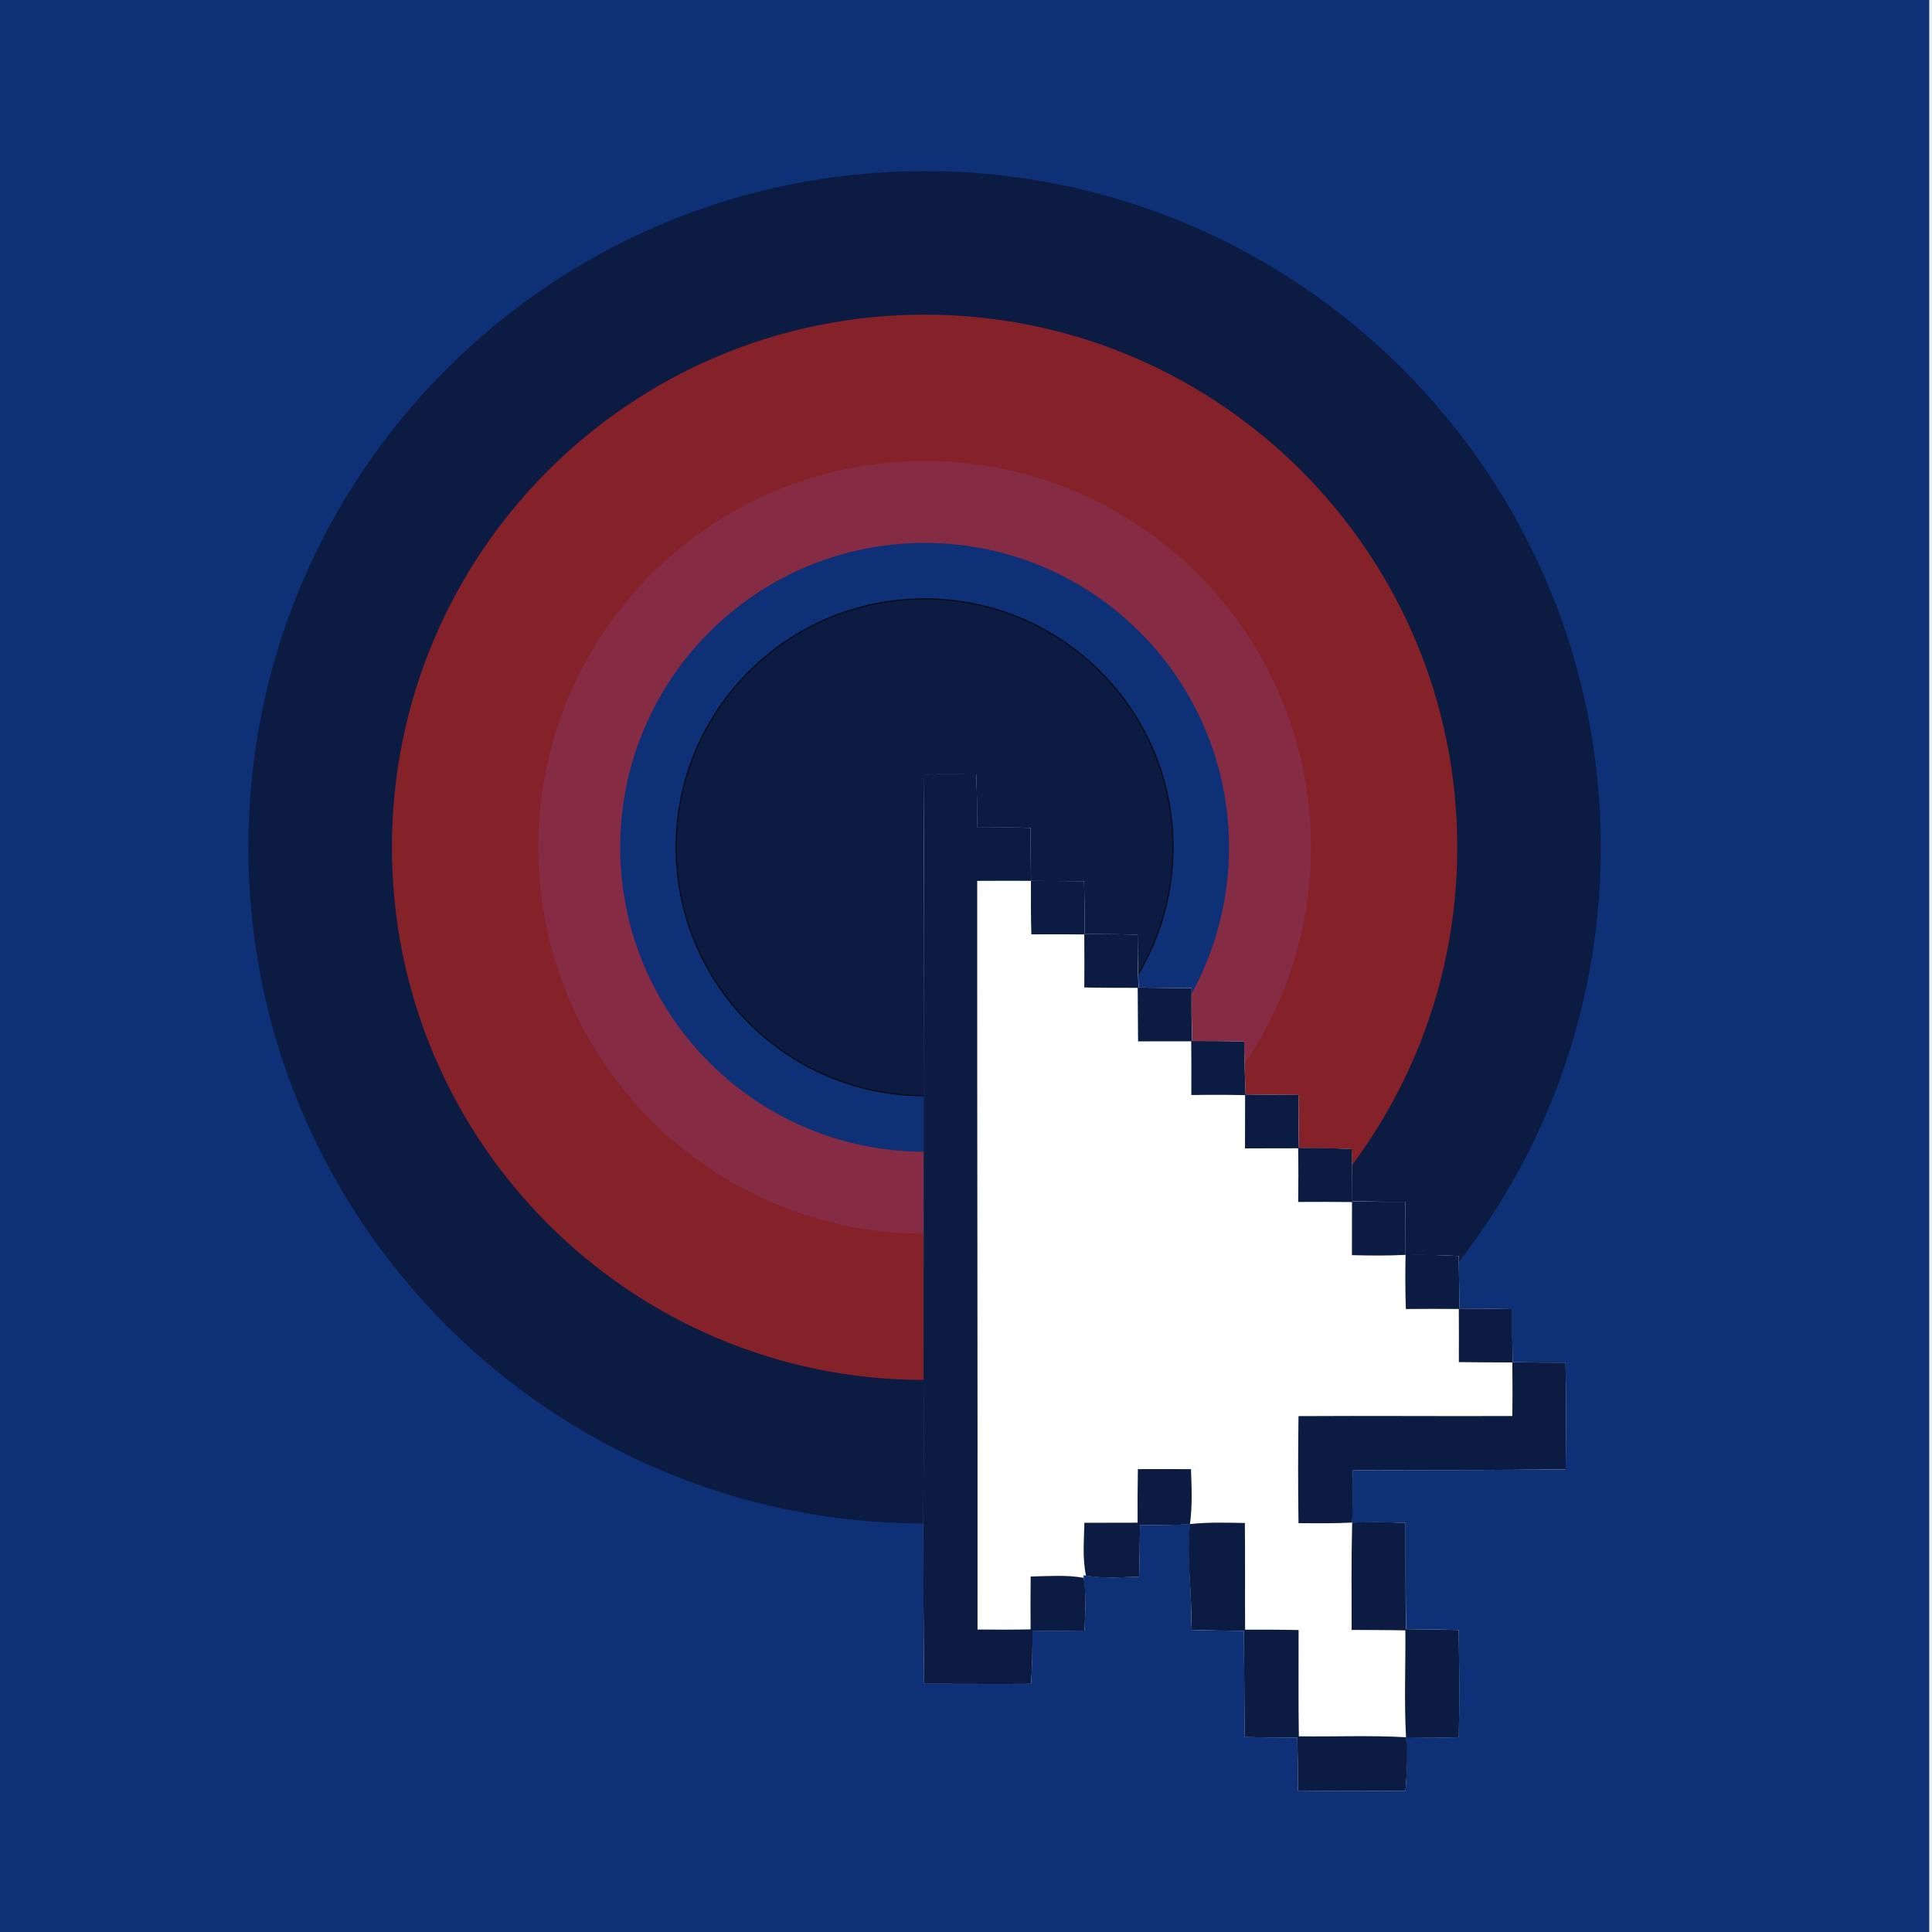
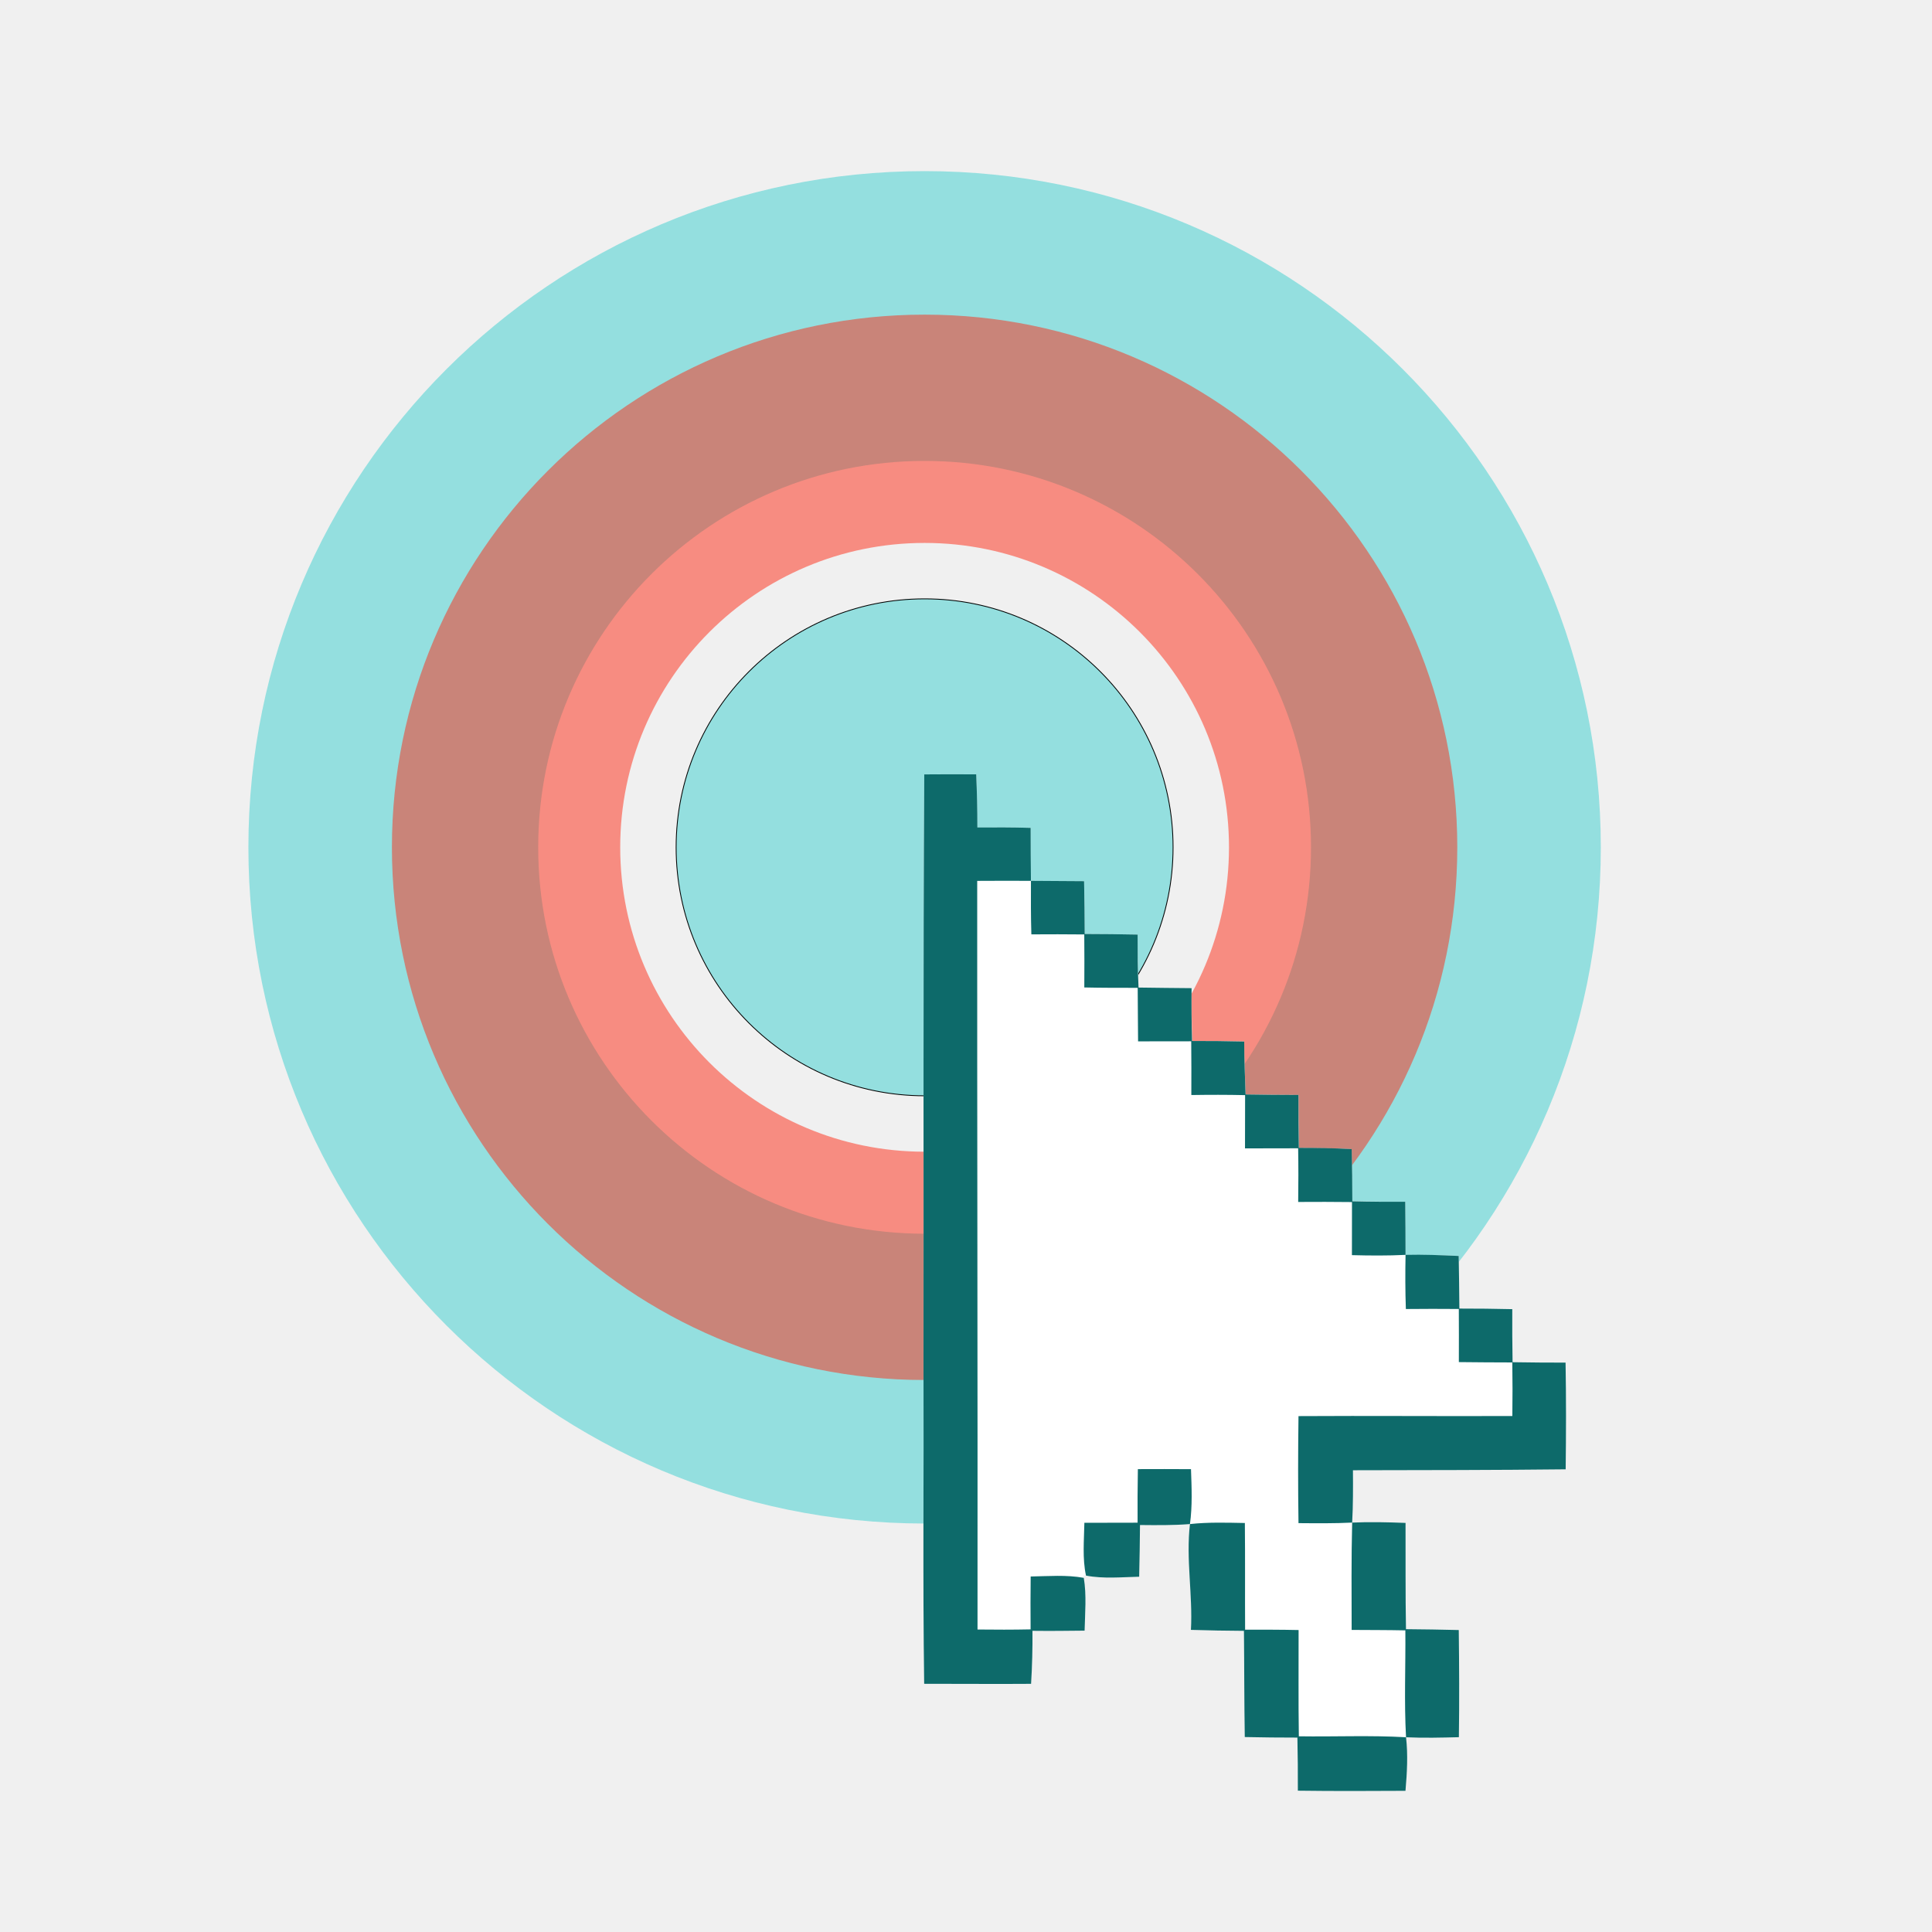
<svg xmlns="http://www.w3.org/2000/svg" width="2000" height="2000" viewBox="0 0 2000 2000" id="svg2" version="1.1">
  <defs id="defs4">
    <clipPath clipPathUnits="userSpaceOnUse" id="clipPath4378">
      <rect style="color:#000000;clip-rule:nonzero;display:inline;overflow:visible;visibility:visible;opacity:1;isolation:auto;mix-blend-mode:normal;color-interpolation:sRGB;color-interpolation-filters:linearRGB;solid-color:#000000;solid-opacity:1;fill:#0b1b41;fill-opacity:1;fill-rule:evenodd;stroke:none;stroke-width:1px;stroke-linecap:butt;stroke-linejoin:miter;stroke-miterlimit:4;stroke-dasharray:none;stroke-dashoffset:0;stroke-opacity:1;color-rendering:auto;image-rendering:auto;shape-rendering:auto;text-rendering:auto;enable-background:accumulate" id="rect4380" width="1000" height="1600" x="0" y="2.2617187e-05" ry="0" />
    </clipPath>
    <clipPath clipPathUnits="userSpaceOnUse" id="clipPath4382">
      <rect style="color:#000000;clip-rule:nonzero;display:inline;overflow:visible;visibility:visible;opacity:1;isolation:auto;mix-blend-mode:normal;color-interpolation:sRGB;color-interpolation-filters:linearRGB;solid-color:#000000;solid-opacity:1;fill:#0b1b41;fill-opacity:1;fill-rule:evenodd;stroke:none;stroke-width:1px;stroke-linecap:butt;stroke-linejoin:miter;stroke-miterlimit:4;stroke-dasharray:none;stroke-dashoffset:0;stroke-opacity:1;color-rendering:auto;image-rendering:auto;shape-rendering:auto;text-rendering:auto;enable-background:accumulate" id="rect4384" width="1000" height="1600" x="0" y="0" ry="0" />
    </clipPath>
  </defs>
-   <g id="layer2" style="display:inline" transform="translate(0,1000)">
-     <rect style="color:#000000;clip-rule:nonzero;display:inline;overflow:visible;visibility:visible;opacity:1;isolation:auto;mix-blend-mode:normal;color-interpolation:sRGB;color-interpolation-filters:linearRGB;solid-color:#000000;solid-opacity:1;fill:#0d3076;fill-opacity:1;fill-rule:evenodd;stroke:none;stroke-width:1px;stroke-linecap:butt;stroke-linejoin:miter;stroke-miterlimit:4;stroke-dasharray:none;stroke-dashoffset:0;stroke-opacity:1;color-rendering:auto;image-rendering:auto;shape-rendering:auto;text-rendering:auto;enable-background:accumulate" id="rect4266" width="1997.143" height="2000" x="0" y="-1000" ry="0" />
-   </g>
+   <g id="layer2" style="display:inline" transform="translate(0,1000)" />
  <g id="layer1" transform="translate(0,947.6378)" style="display:inline">
-     <path style="fill:#0b1b41;fill-opacity:1;fill-rule:evenodd;stroke:none;stroke-width:1px;stroke-linecap:butt;stroke-linejoin:miter;stroke-opacity:1" d="m 957.143,-770.495 a 700,700 0 0 0 -700,700 700,700 0 0 0 700,700 700,700 0 0 0 700,-700 A 700,700 0 0 0 957.143,-770.495 Z m 0,300 a 400,400 0 0 1 400,400 400,400 0 0 1 -400,400 400,400 0 0 1 -400,-400 400,400 0 0 1 400,-400 z" id="path4226" />
-     <circle style="fill:#0b1b41;fill-opacity:1;fill-rule:evenodd;stroke:#000000;stroke-width:0.857px;stroke-linecap:butt;stroke-linejoin:miter;stroke-opacity:1" id="path4230" cx="957.143" cy="-70.495" r="257.214" />
+     <path style="fill:#94dfdf;fill-opacity:1;fill-rule:evenodd;stroke:none;stroke-width:1px;stroke-linecap:butt;stroke-linejoin:miter;stroke-opacity:1" d="m 957.143,-770.495 a 700,700 0 0 0 -700,700 700,700 0 0 0 700,700 700,700 0 0 0 700,-700 A 700,700 0 0 0 957.143,-770.495 Z m 0,300 a 400,400 0 0 1 400,400 400,400 0 0 1 -400,400 400,400 0 0 1 -400,-400 400,400 0 0 1 400,-400 z" id="path4226" />
+     <circle style="fill:#94dfdf;fill-opacity:1;fill-rule:evenodd;stroke:#000000;stroke-width:0.857px;stroke-linecap:butt;stroke-linejoin:miter;stroke-opacity:1" id="path4230" cx="957.143" cy="-70.495" r="257.214" />
    <path style="display:inline;fill:#ff2711;fill-opacity:0.493;fill-rule:evenodd;stroke:none;stroke-width:1px;stroke-linecap:butt;stroke-linejoin:miter;stroke-opacity:1" d="M 957.143,-621.924 A 551.429,551.429 0 0 0 405.714,-70.495 551.429,551.429 0 0 0 957.143,480.934 551.429,551.429 0 0 0 1508.572,-70.495 551.429,551.429 0 0 0 957.143,-621.924 Z m 0,236.327 A 315.102,315.102 0 0 1 1272.245,-70.495 315.102,315.102 0 0 1 957.143,244.607 315.102,315.102 0 0 1 642.041,-70.495 315.102,315.102 0 0 1 957.143,-385.597 Z" id="path4226-9" />
  </g>
  <g id="layer3" transform="translate(0,400)">
    <g style="display:inline" id="g5176" transform="matrix(3.559076,0,0,3.559076,715.6661,84.32567)">
      <path style="color:#000000;font-style:normal;font-variant:normal;font-weight:normal;font-stretch:normal;font-size:medium;line-height:normal;font-family:Acquaintance;-inkscape-font-specification:Acquaintance;text-indent:0;text-align:start;text-decoration:none;text-decoration-line:none;letter-spacing:normal;word-spacing:normal;text-transform:none;direction:ltr;block-progression:tb;writing-mode:lr-tb;text-anchor:start;display:inline;overflow:visible;visibility:visible;fill:#ffffff;fill-opacity:1;fill-rule:nonzero;stroke:none;stroke-width:5;marker:none;enable-background:accumulate" id="path4097" d="m 75.3,89.125 c -2.519,0 -5.03,0 -7.55,0.025 -0.36,57.61 -0.145,115.24 -0.225,172.85 0.11,30.56 -0.22,61.125 0.2,91.675 10.37,-0.01 20.74,0.08 31.1,0 0.277,-4.445 0.348,-8.932 0.35,-13.425 l 0,-2.025 2.025,0.025 c 4.41,0.029 8.81,0.002 13.2,-0.05 0.106,-4.514 0.424,-9.058 -0.075,-13.575 l -0.275,-2.525 2.525,0.325 c 4.542,0.579 9.134,0.197 13.675,0.1 0.087,-4.35 0.184,-8.704 0.225,-13.05 l 0.025,-2 2,0.025 c 3.432,0.027 6.874,-0.011 10.325,-0.2 l 2.275,-0.125 -0.175,2.275 c -0.714,9.515 0.894,19.036 0.375,28.55 4.49,0.148 8.979,0.208 13.475,0.25 l 1.95,0.025 0.025,1.95 c 0.088,9.64 0.066,19.276 0.225,28.925 4.436,0.087 8.874,0.139 13.325,0.15 l 1.975,0 0.025,1.975 c 0.08,4.497 0.118,8.966 0.1,13.475 10.44,0.14 20.885,0.11 31.325,0.05 0.376,-4.428 0.542,-8.918 0.225,-13.425 l -0.15,-2.2 2.2,0.05 c 4.43,0.123 8.871,0.086 13.25,-0.025 0.15,-10.39 0.095,-20.785 -0.025,-31.175 -4.461,-0.122 -8.913,-0.178 -13.375,-0.225 l -1.95,-0.025 -0.025,-1.95 c -0.151,-9.66 -0.078,-19.288 -0.125,-28.95 -4.468,-0.164 -8.979,-0.248 -13.475,-0.125 l -2.125,0.05 0.075,-2.125 c 0.152,-3.722 0.213,-7.431 0.2,-11.125 l 0,-2 2,0 c 19.96,-0.035 39.903,-0.027 59.875,-0.25 0.13,-10.35 0.165,-20.7 -0.025,-31.05 -4.49,0 -8.973,-0.033 -13.45,-0.1 l -1.95,-0.025 -0.025,-1.95 c -0.065,-4.488 -0.101,-8.984 -0.075,-13.475 -4.466,-0.113 -8.923,-0.139 -13.4,-0.15 l -1.975,0 -0.025,-1.975 c -0.049,-4.452 -0.088,-8.9 -0.175,-13.35 -4.455,-0.199 -8.938,-0.318 -13.45,-0.275 l -2.025,0.025 0,-2.025 c -0.01,-4.508 -0.031,-9.006 -0.075,-13.5 -4.492,0.026 -8.992,-0.009 -13.475,-0.1 l -1.95,-0.05 0,-1.95 c -0.012,-4.414 -0.045,-8.803 -0.175,-13.2 -4.434,-0.243 -8.878,-0.282 -13.35,-0.3 l -1.975,0 -0.025,-1.975 c -0.071,-4.492 -0.118,-8.97 -0.1,-13.475 -4.498,-0.018 -8.986,-0.052 -13.475,-0.125 l -1.9,-0.025 -0.075,-1.9 c -0.161,-4.49 -0.341,-9 -0.35,-13.5 -4.386,-0.104 -8.768,-0.122 -13.175,-0.125 l -1.95,0 -0.05,-1.95 c -0.109,-4.471 -0.169,-8.966 -0.125,-13.45 -4.492,-0.052 -8.986,-0.084 -13.475,-0.15 l -1.9,-0.025 -0.075,-1.9 c -0.176,-4.49 -0.241,-8.98 -0.25,-13.5 -4.468,-0.104 -8.925,-0.128 -13.4,-0.15 l -1.975,0 -0.025,-1.975 c -0.028,-4.465 -0.054,-8.941 -0.15,-13.4 -4.49,-0.026 -9.002,-0.037 -13.5,-0.075 l -1.95,-0.025 -0.025,-1.95 c -0.041,-4.479 -0.066,-8.98 -0.075,-13.475 -4.494,-0.131 -9.024,-0.102 -13.55,-0.075 l -1.975,0 -0.025,-1.975 c -0.028,-4.508 -0.109,-9.019 -0.3,-13.5 -2.515,-0.015 -5.031,-0.025 -7.55,-0.025 z" />
-       <path style="fill:#0b1b41;fill-opacity:1" id="path3022" d="m 67.75,89.16 c 5.04,-0.05 10.08,-0.04 15.11,-0.01 0.22,5.15 0.34,10.3 0.34,15.45 5.17,-0.04 10.34,-0.04 15.5,0.11 0.01,5.14 0.02,10.28 0.08,15.41 -5.21,-0.03 -10.42,-0.02 -15.63,0.01 -0.04,72.59 0.15,145.17 0.09,217.75 5.15,0.06 10.29,0.07 15.44,-0.04 -0.05,-5.13 -0.03,-10.25 0.02,-15.38 5.15,-0.09 10.35,-0.53 15.45,0.39 0.84,5.08 0.36,10.24 0.24,15.36 -5.05,0.06 -10.11,0.11 -15.17,0.05 0.04,5.14 -0.08,10.29 -0.4,15.42 -10.36,0.08 -20.73,-0.02 -31.1,-0.01 C 67.3,323.12 67.64,292.56 67.53,262 67.61,204.39 67.39,146.77 67.75,89.16 Z" />
-       <path style="fill:#0b1b41;fill-opacity:1" id="path3024" d="m 98.78,120.12 c 5.15,0.05 10.31,0.07 15.46,0.1 0.11,5.12 0.15,10.24 0.18,15.36 5.13,0.02 10.26,0.05 15.39,0.17 0.01,5.13 0.01,10.27 0.27,15.41 5.14,0.09 10.28,0.11 15.42,0.17 -0.05,5.12 -0.01,10.25 0.14,15.37 5.06,-0.01 10.12,0.04 15.17,0.16 0.01,5.13 0.22,10.26 0.4,15.39 5.12,0.1 10.25,0.12 15.38,0.14 -0.02,5.13 0.01,10.26 0.11,15.4 5.12,0 10.25,0.07 15.36,0.35 0.15,5.06 0.2,10.12 0.2,15.19 5.13,0.13 10.26,0.16 15.39,0.13 0.05,5.15 0.09,10.3 0.09,15.45 -5.2,0.26 -10.4,0.22 -15.6,0.08 0,-5.14 0.02,-10.29 0.02,-15.44 -5.22,-0.07 -10.44,-0.06 -15.65,-0.03 0.07,-5.21 0.08,-10.41 -0.01,-15.61 -5.15,0.01 -10.31,0.02 -15.46,0.03 0,-5.17 0.02,-10.33 0.03,-15.49 -5.22,-0.12 -10.43,-0.11 -15.64,-0.03 0.01,-5.21 0.03,-10.42 -0.03,-15.63 -5.15,0 -10.31,0.01 -15.46,0.02 -0.07,-5.19 -0.05,-10.38 -0.11,-15.57 -5.18,0 -10.36,0.01 -15.53,-0.11 0.03,-5.14 0.04,-10.28 -0.01,-15.42 -5.13,-0.06 -10.26,-0.05 -15.39,-0.02 -0.16,-5.19 -0.14,-10.38 -0.12,-15.57 z" />
-       <path style="fill:#0b1b41;fill-opacity:1" id="path3028" d="m 207.74,228.91 c 5.16,-0.14 10.31,0.09 15.46,0.32 0.1,5.1 0.14,10.2 0.2,15.3 5.13,0 10.25,0.04 15.38,0.17 -0.03,5.14 0,10.29 0.09,15.43 5.13,0.09 10.27,0.12 15.41,0.12 0.19,10.35 0.16,20.69 0.03,31.04 -20.63,0.23 -41.25,0.23 -61.87,0.27 0.03,5.07 0.05,10.15 -0.23,15.22 -5.2,0.26 -10.41,0.2 -15.61,0.16 -0.15,-10.38 -0.14,-20.76 0,-31.13 20.73,-0.13 41.47,0.06 62.2,-0.03 0.07,-5.19 0.07,-10.39 -0.01,-15.58 -5.18,-0.03 -10.37,-0.02 -15.55,-0.1 0.01,-5.15 0.03,-10.3 -0.01,-15.45 -5.13,-0.05 -10.27,-0.04 -15.4,0.01 -0.19,-5.25 -0.19,-10.5 -0.09,-15.75 z" />
-       <path style="fill:#0b1b41;fill-opacity:1" id="path3032" d="m 129.88,291.23 c 5.15,-0.03 10.3,-0.02 15.45,0.01 0.19,5.32 0.43,10.68 -0.3,15.97 -4.84,0.38 -9.69,0.33 -14.53,0.28 -0.02,5.01 -0.14,10.02 -0.24,15.04 -5.15,0.11 -10.37,0.64 -15.47,-0.33 -1.08,-5.05 -0.56,-10.25 -0.47,-15.36 5.16,-0.03 10.32,-0.03 15.48,-0.03 -0.02,-5.19 -0.02,-10.39 0.08,-15.58 z" />
-       <path style="fill:#0b1b41;fill-opacity:1" id="path3034" d="m 145.03,307.21 c 5.31,-0.58 10.65,-0.41 15.97,-0.31 0.11,10.34 0.01,20.69 0.07,31.03 5.19,-0.01 10.37,-0.01 15.56,0.1 0.03,10.3 -0.09,20.6 0.07,30.91 10.39,0.16 20.8,-0.33 31.18,0.28 0.6,5.18 0.28,10.4 -0.16,15.58 -10.44,0.06 -20.87,0.1 -31.31,-0.04 0.02,-5.15 -0.02,-10.29 -0.13,-15.44 -5.1,0.01 -10.21,-0.06 -15.31,-0.16 -0.17,-10.3 -0.13,-20.6 -0.24,-30.89 -5.14,-0.04 -10.28,-0.11 -15.42,-0.28 0.56,-10.27 -1.48,-20.54 -0.28,-30.78 z" />
-       <path style="fill:#0b1b41;fill-opacity:1" id="path3036" d="m 192.21,306.78 c 5.17,-0.24 10.35,-0.1 15.53,0.09 0.05,10.3 -0.07,20.6 0.13,30.91 5.12,0.05 10.23,0.11 15.35,0.25 0.12,10.39 0.18,20.78 0.03,31.17 -5.12,0.13 -10.25,0.26 -15.37,0.02 -0.58,-10.35 -0.1,-20.73 -0.2,-31.09 -5.21,-0.11 -10.42,-0.09 -15.62,-0.13 -0.01,-10.4 -0.12,-20.82 0.15,-31.22 z" />
+       <path style="fill:#0d6a6a;fill-opacity:1" id="path3022" d="m 67.75,89.16 c 5.04,-0.05 10.08,-0.04 15.11,-0.01 0.22,5.15 0.34,10.3 0.34,15.45 5.17,-0.04 10.34,-0.04 15.5,0.11 0.01,5.14 0.02,10.28 0.08,15.41 -5.21,-0.03 -10.42,-0.02 -15.63,0.01 -0.04,72.59 0.15,145.17 0.09,217.75 5.15,0.06 10.29,0.07 15.44,-0.04 -0.05,-5.13 -0.03,-10.25 0.02,-15.38 5.15,-0.09 10.35,-0.53 15.45,0.39 0.84,5.08 0.36,10.24 0.24,15.36 -5.05,0.06 -10.11,0.11 -15.17,0.05 0.04,5.14 -0.08,10.29 -0.4,15.42 -10.36,0.08 -20.73,-0.02 -31.1,-0.01 C 67.3,323.12 67.64,292.56 67.53,262 67.61,204.39 67.39,146.77 67.75,89.16 Z" />
+       <path style="fill:#0d6a6a;fill-opacity:1" id="path3024" d="m 98.78,120.12 c 5.15,0.05 10.31,0.07 15.46,0.1 0.11,5.12 0.15,10.24 0.18,15.36 5.13,0.02 10.26,0.05 15.39,0.17 0.01,5.13 0.01,10.27 0.27,15.41 5.14,0.09 10.28,0.11 15.42,0.17 -0.05,5.12 -0.01,10.25 0.14,15.37 5.06,-0.01 10.12,0.04 15.17,0.16 0.01,5.13 0.22,10.26 0.4,15.39 5.12,0.1 10.25,0.12 15.38,0.14 -0.02,5.13 0.01,10.26 0.11,15.4 5.12,0 10.25,0.07 15.36,0.35 0.15,5.06 0.2,10.12 0.2,15.19 5.13,0.13 10.26,0.16 15.39,0.13 0.05,5.15 0.09,10.3 0.09,15.45 -5.2,0.26 -10.4,0.22 -15.6,0.08 0,-5.14 0.02,-10.29 0.02,-15.44 -5.22,-0.07 -10.44,-0.06 -15.65,-0.03 0.07,-5.21 0.08,-10.41 -0.01,-15.61 -5.15,0.01 -10.31,0.02 -15.46,0.03 0,-5.17 0.02,-10.33 0.03,-15.49 -5.22,-0.12 -10.43,-0.11 -15.64,-0.03 0.01,-5.21 0.03,-10.42 -0.03,-15.63 -5.15,0 -10.31,0.01 -15.46,0.02 -0.07,-5.19 -0.05,-10.38 -0.11,-15.57 -5.18,0 -10.36,0.01 -15.53,-0.11 0.03,-5.14 0.04,-10.28 -0.01,-15.42 -5.13,-0.06 -10.26,-0.05 -15.39,-0.02 -0.16,-5.19 -0.14,-10.38 -0.12,-15.57 z" />
+       <path style="fill:#0d6a6a;fill-opacity:1" id="path3028" d="m 207.74,228.91 c 5.16,-0.14 10.31,0.09 15.46,0.32 0.1,5.1 0.14,10.2 0.2,15.3 5.13,0 10.25,0.04 15.38,0.17 -0.03,5.14 0,10.29 0.09,15.43 5.13,0.09 10.27,0.12 15.41,0.12 0.19,10.35 0.16,20.69 0.03,31.04 -20.63,0.23 -41.25,0.23 -61.87,0.27 0.03,5.07 0.05,10.15 -0.23,15.22 -5.2,0.26 -10.41,0.2 -15.61,0.16 -0.15,-10.38 -0.14,-20.76 0,-31.13 20.73,-0.13 41.47,0.06 62.2,-0.03 0.07,-5.19 0.07,-10.39 -0.01,-15.58 -5.18,-0.03 -10.37,-0.02 -15.55,-0.1 0.01,-5.15 0.03,-10.3 -0.01,-15.45 -5.13,-0.05 -10.27,-0.04 -15.4,0.01 -0.19,-5.25 -0.19,-10.5 -0.09,-15.75 z" />
+       <path style="fill:#0d6a6a;fill-opacity:1" id="path3032" d="m 129.88,291.23 c 5.15,-0.03 10.3,-0.02 15.45,0.01 0.19,5.32 0.43,10.68 -0.3,15.97 -4.84,0.38 -9.69,0.33 -14.53,0.28 -0.02,5.01 -0.14,10.02 -0.24,15.04 -5.15,0.11 -10.37,0.64 -15.47,-0.33 -1.08,-5.05 -0.56,-10.25 -0.47,-15.36 5.16,-0.03 10.32,-0.03 15.48,-0.03 -0.02,-5.19 -0.02,-10.39 0.08,-15.58 z" />
+       <path style="fill:#0d6a6a;fill-opacity:1" id="path3034" d="m 145.03,307.21 c 5.31,-0.58 10.65,-0.41 15.97,-0.31 0.11,10.34 0.01,20.69 0.07,31.03 5.19,-0.01 10.37,-0.01 15.56,0.1 0.03,10.3 -0.09,20.6 0.07,30.91 10.39,0.16 20.8,-0.33 31.18,0.28 0.6,5.18 0.28,10.4 -0.16,15.58 -10.44,0.06 -20.87,0.1 -31.31,-0.04 0.02,-5.15 -0.02,-10.29 -0.13,-15.44 -5.1,0.01 -10.21,-0.06 -15.31,-0.16 -0.17,-10.3 -0.13,-20.6 -0.24,-30.89 -5.14,-0.04 -10.28,-0.11 -15.42,-0.28 0.56,-10.27 -1.48,-20.54 -0.28,-30.78 z" />
+       <path style="fill:#0d6a6a;fill-opacity:1" id="path3036" d="m 192.21,306.78 c 5.17,-0.24 10.35,-0.1 15.53,0.09 0.05,10.3 -0.07,20.6 0.13,30.91 5.12,0.05 10.23,0.11 15.35,0.25 0.12,10.39 0.18,20.78 0.03,31.17 -5.12,0.13 -10.25,0.26 -15.37,0.02 -0.58,-10.35 -0.1,-20.73 -0.2,-31.09 -5.21,-0.11 -10.42,-0.09 -15.62,-0.13 -0.01,-10.4 -0.12,-20.82 0.15,-31.22 z" />
    </g>
  </g>
</svg>
